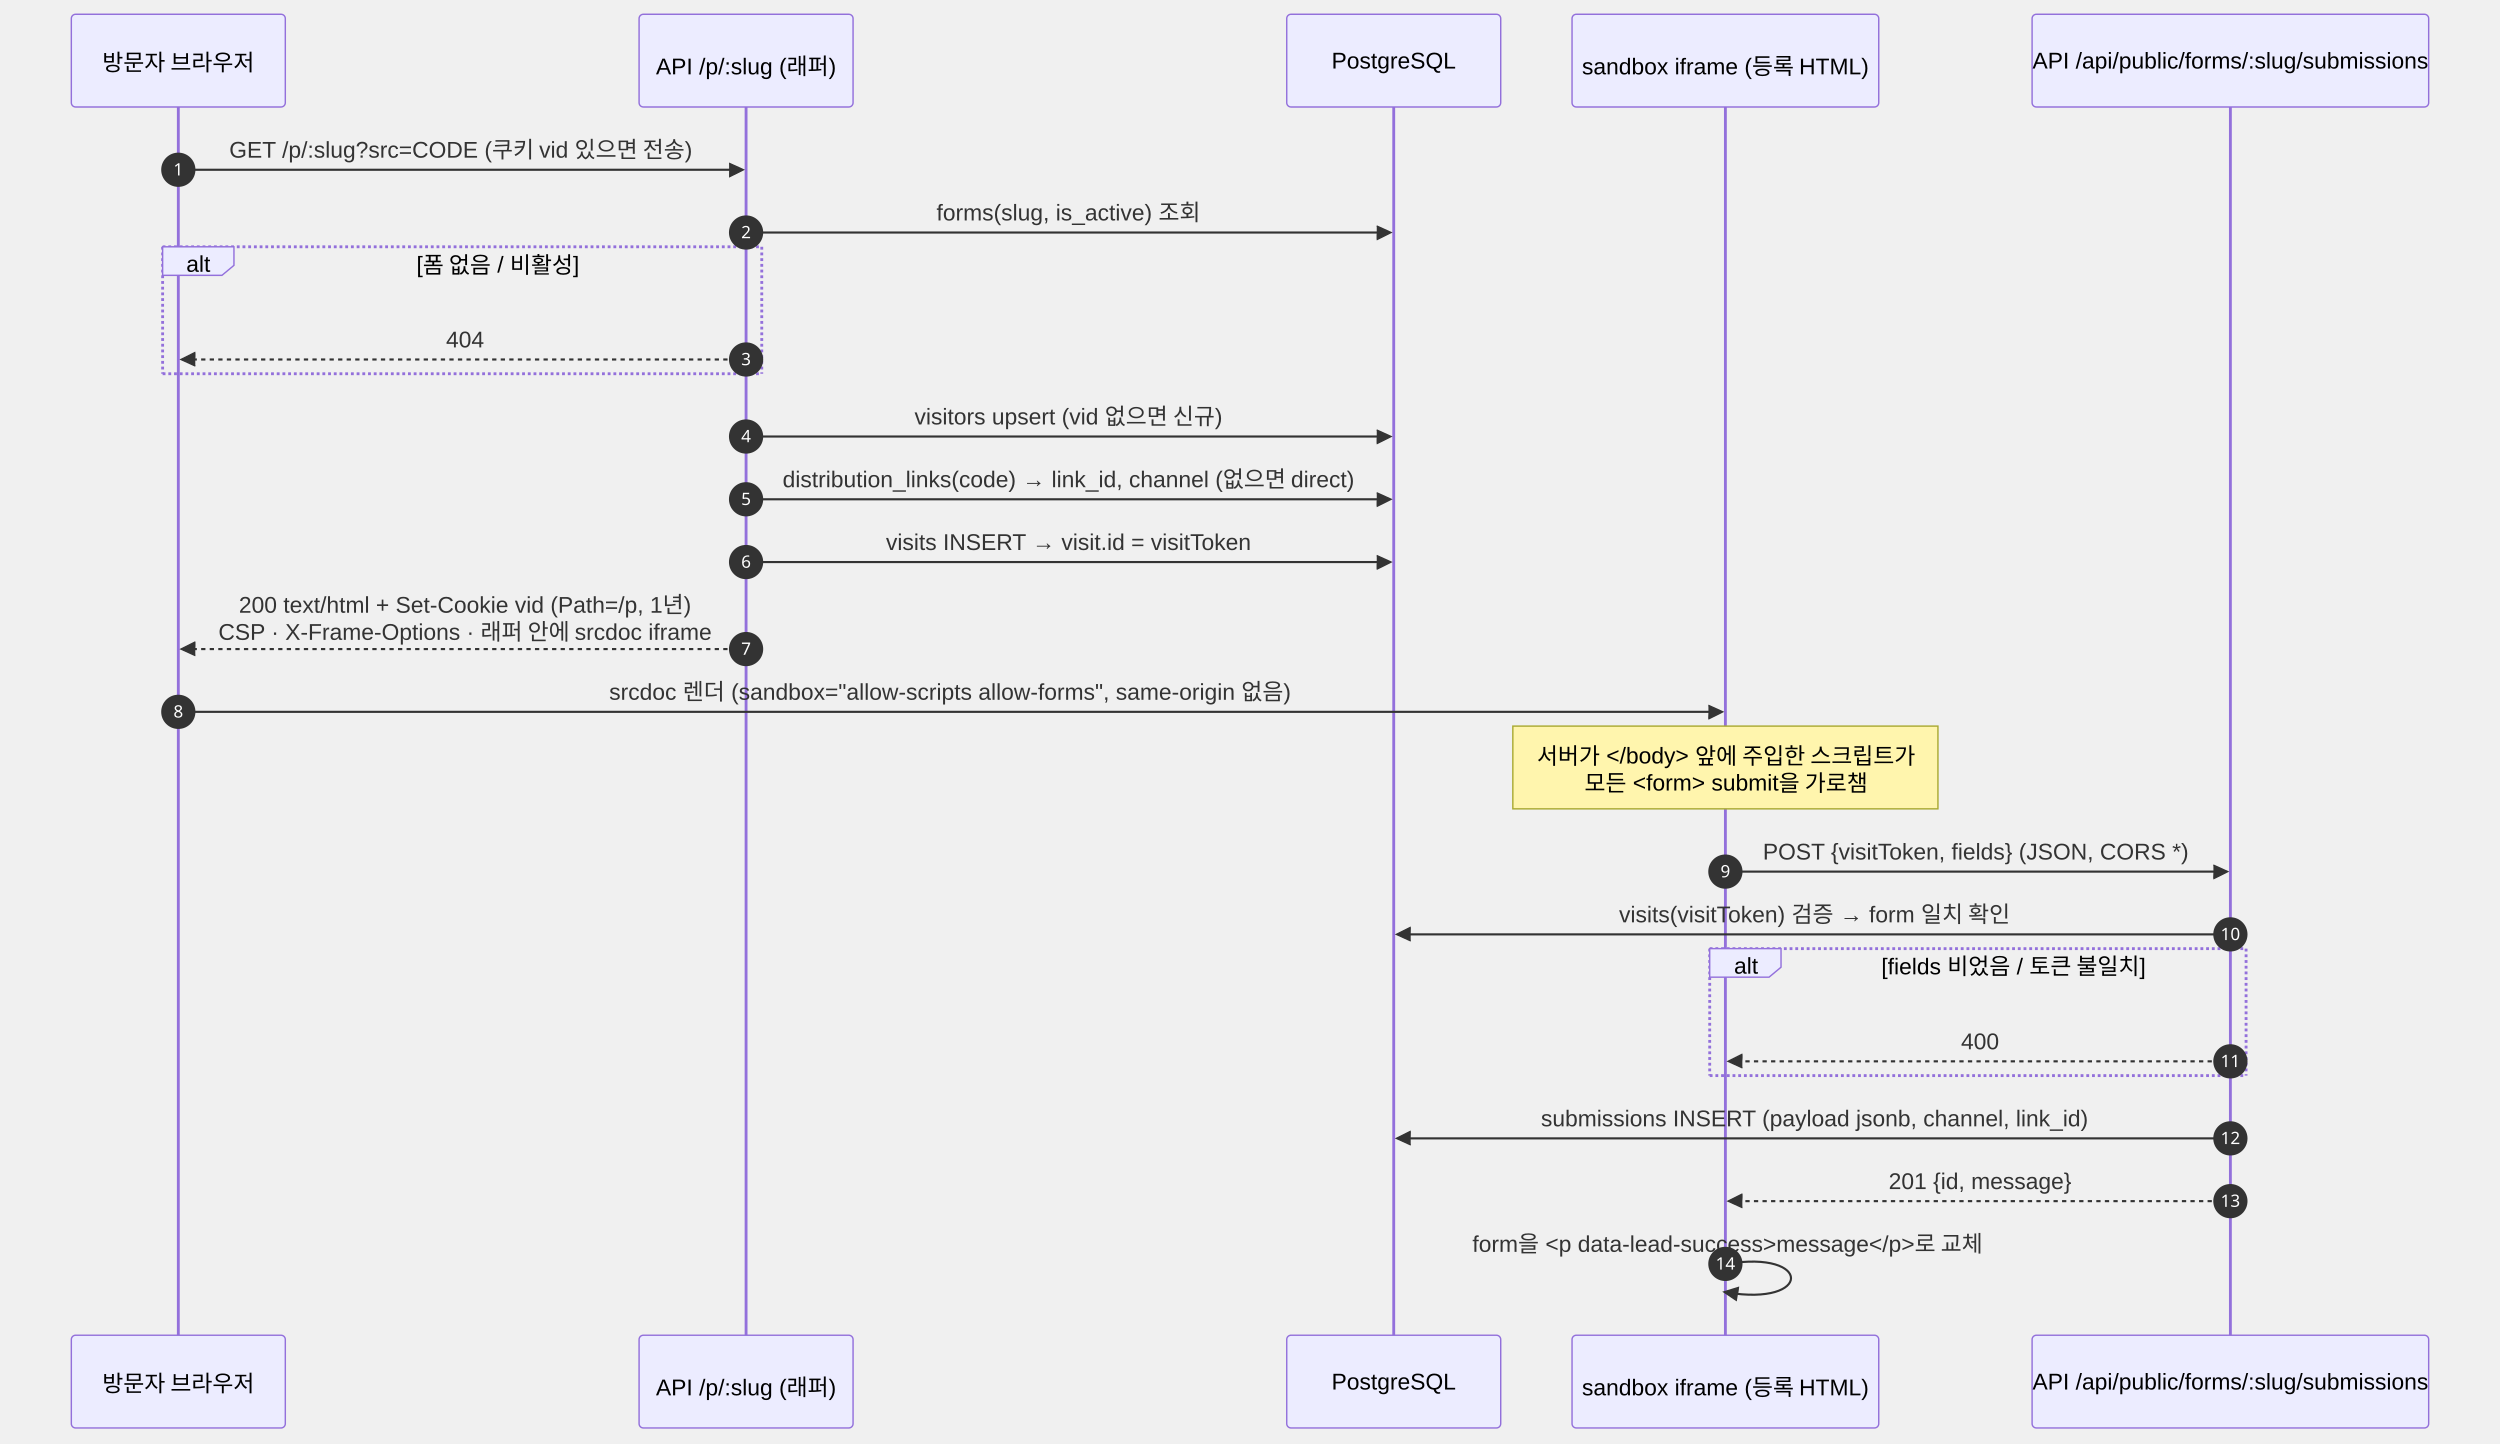
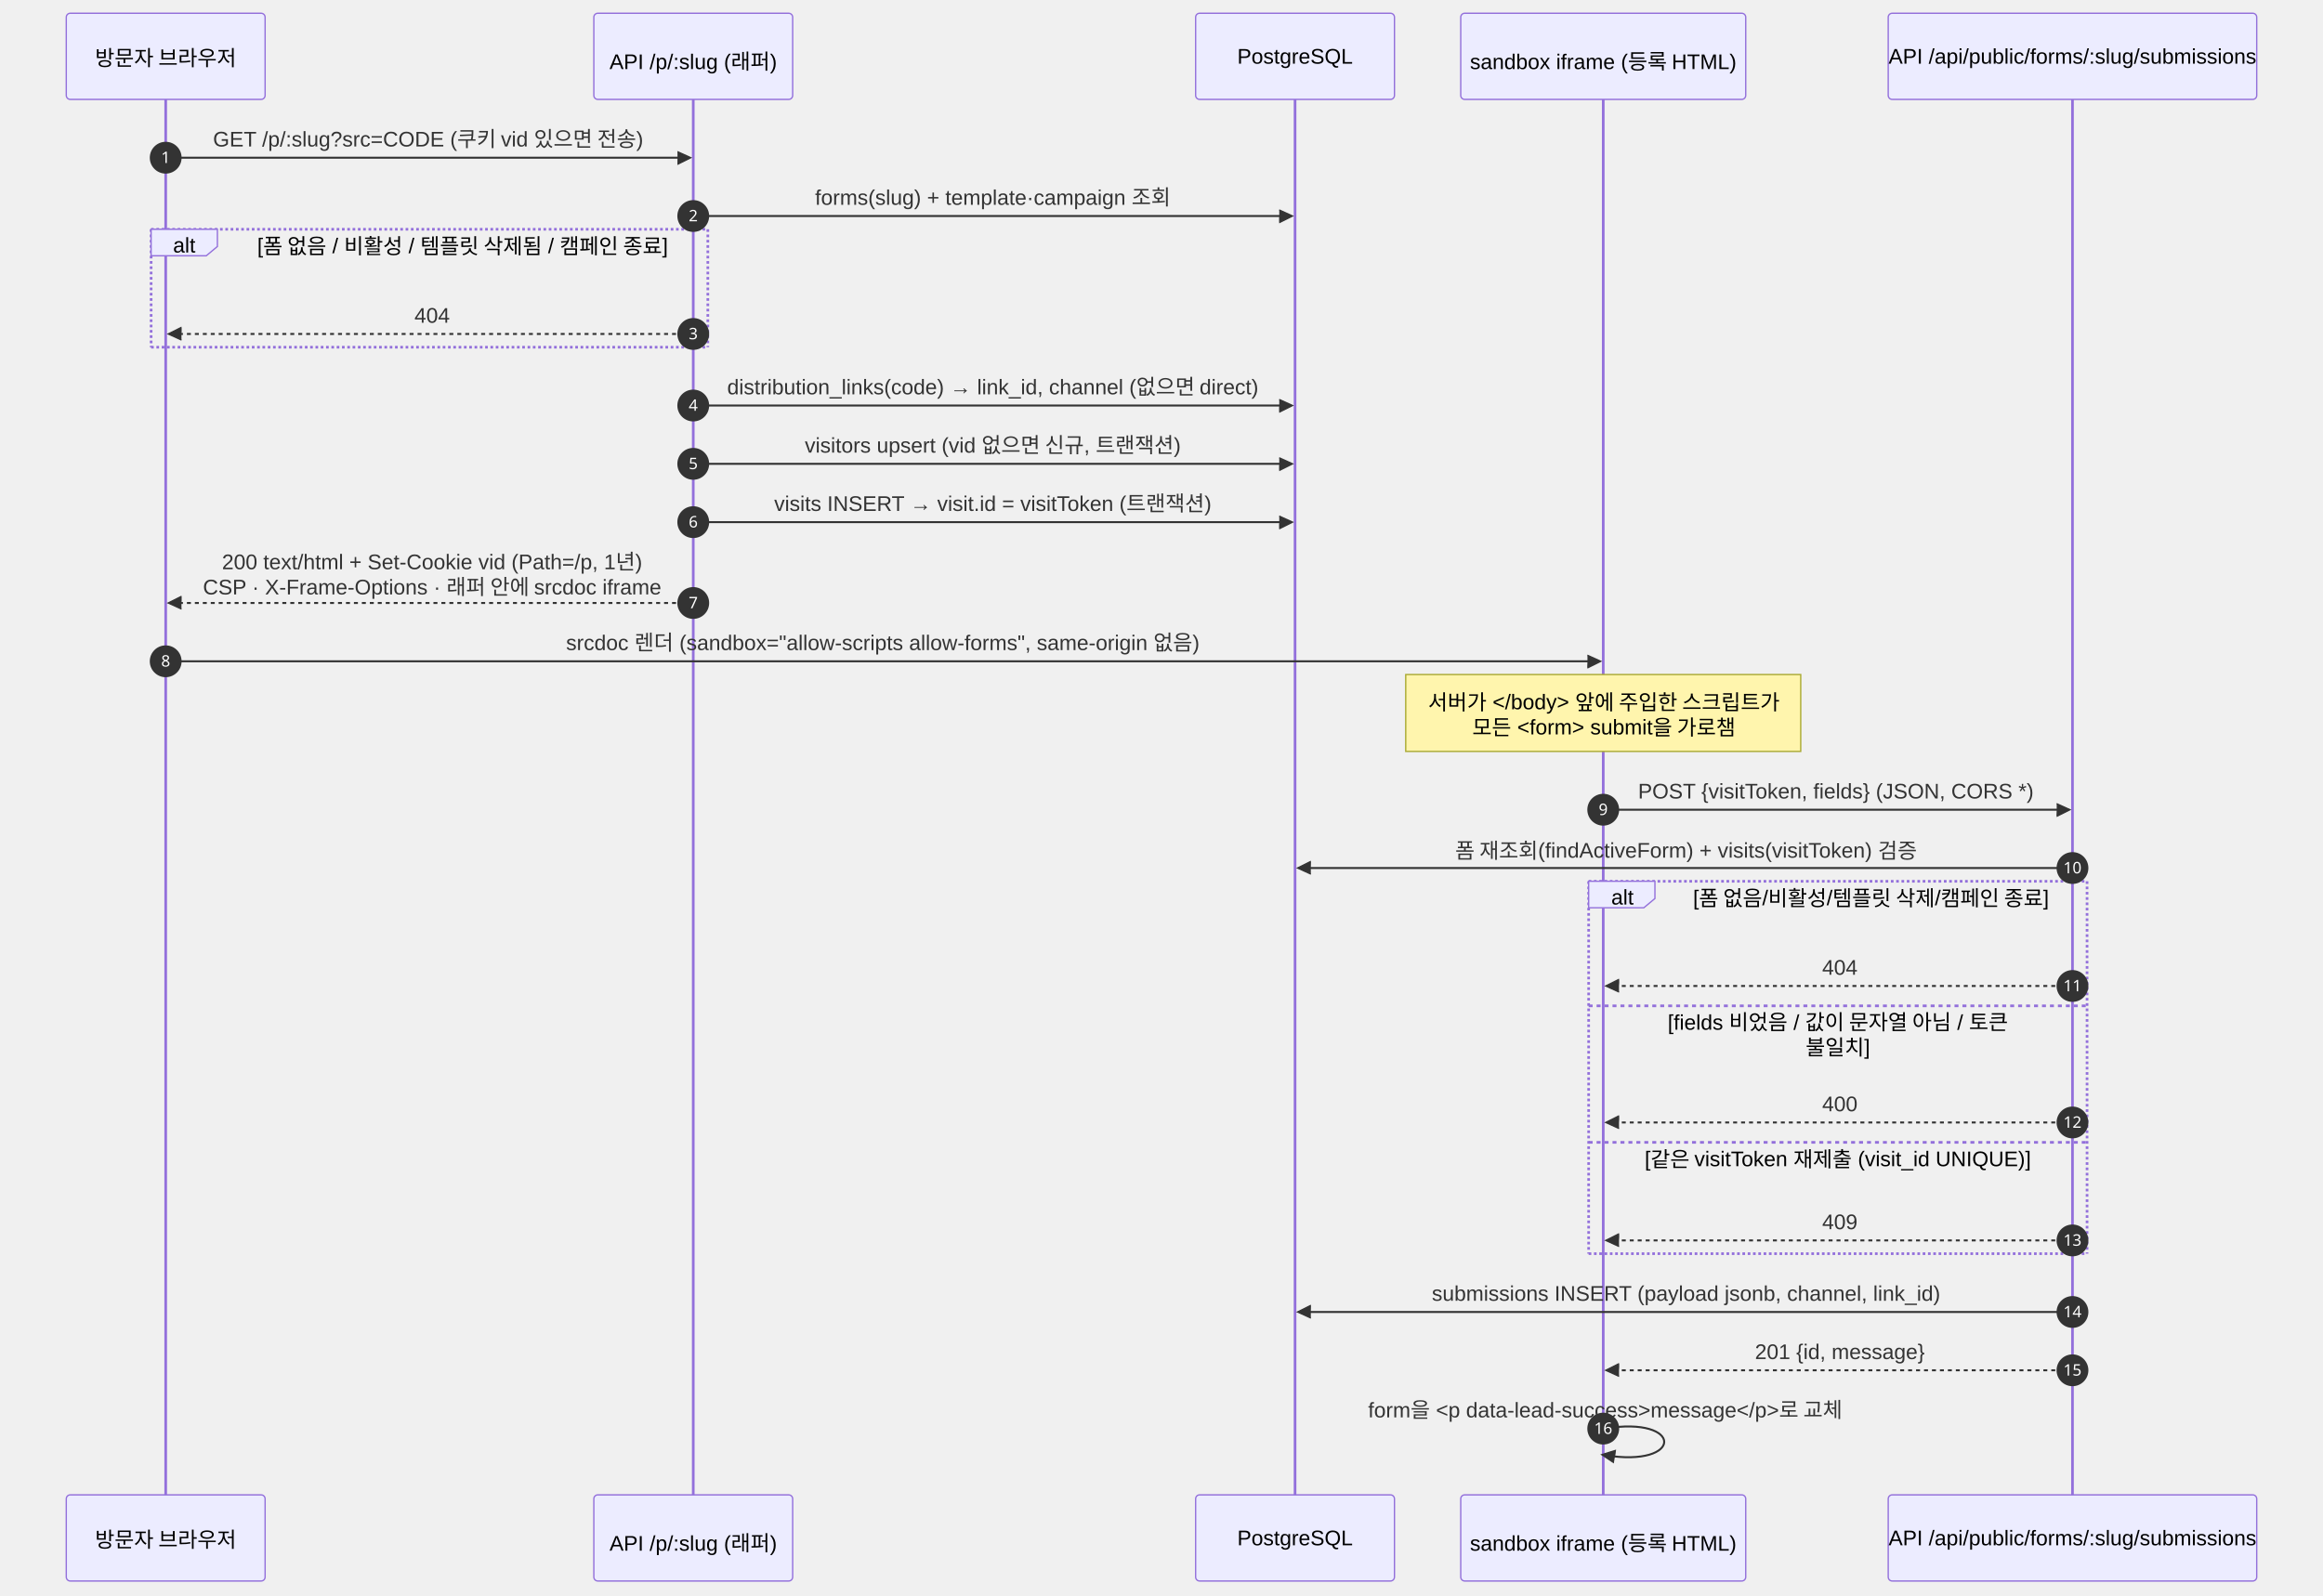
- <svg xmlns="http://www.w3.org/2000/svg" id="my-svg" width="100%" style="max-width: 1752.5px; background-color: white;" viewBox="-50 -10 1752.5 1012" role="graphics-document document" aria-roledescription="sequence">
-   <g>
-     <rect x="1374.5" y="926" fill="#eaeaea" stroke="#666" width="278" height="65" name="S" rx="3" ry="3" class="actor actor-bottom" />
-     <text x="1513.5" y="958.5" dominant-baseline="central" alignment-baseline="central" class="actor actor-box" style="text-anchor: middle; font-size: 16px; font-weight: 400;">
+ <svg xmlns="http://www.w3.org/2000/svg" id="my-svg" width="100%" style="max-width: 1752.5px; background-color: white;" viewBox="-50 -10 1752.5 1204" role="graphics-document document" aria-roledescription="sequence">
+   <g>
+     <rect x="1374.5" y="1118" fill="#eaeaea" stroke="#666" width="278" height="65" name="S" rx="3" ry="3" class="actor actor-bottom" />
+     <text x="1513.5" y="1150.5" dominant-baseline="central" alignment-baseline="central" class="actor actor-box" style="text-anchor: middle; font-size: 16px; font-weight: 400;">
      <tspan x="1513.5" dy="0">API /api/public/forms/:slug/submissions</tspan>
    </text>
  </g>
  <g>
-     <rect x="1052" y="926" fill="#eaeaea" stroke="#666" width="215" height="65" name="I" rx="3" ry="3" class="actor actor-bottom" />
-     <text x="1159.5" y="958.5" dominant-baseline="central" alignment-baseline="central" class="actor actor-box" style="text-anchor: middle; font-size: 16px; font-weight: 400;">
+     <rect x="1052" y="1118" fill="#eaeaea" stroke="#666" width="215" height="65" name="I" rx="3" ry="3" class="actor actor-bottom" />
+     <text x="1159.5" y="1150.5" dominant-baseline="central" alignment-baseline="central" class="actor actor-box" style="text-anchor: middle; font-size: 16px; font-weight: 400;">
      <tspan x="1159.5" dy="0">sandbox iframe (등록 HTML)</tspan>
    </text>
  </g>
  <g>
-     <rect x="852" y="926" fill="#eaeaea" stroke="#666" width="150" height="65" name="DB" rx="3" ry="3" class="actor actor-bottom" />
-     <text x="927" y="958.5" dominant-baseline="central" alignment-baseline="central" class="actor actor-box" style="text-anchor: middle; font-size: 16px; font-weight: 400;">
+     <rect x="852" y="1118" fill="#eaeaea" stroke="#666" width="150" height="65" name="DB" rx="3" ry="3" class="actor actor-bottom" />
+     <text x="927" y="1150.5" dominant-baseline="central" alignment-baseline="central" class="actor actor-box" style="text-anchor: middle; font-size: 16px; font-weight: 400;">
      <tspan x="927" dy="0">PostgreSQL</tspan>
    </text>
  </g>
  <g>
-     <rect x="398" y="926" fill="#eaeaea" stroke="#666" width="150" height="65" name="P" rx="3" ry="3" class="actor actor-bottom" />
-     <text x="473" y="958.5" dominant-baseline="central" alignment-baseline="central" class="actor actor-box" style="text-anchor: middle; font-size: 16px; font-weight: 400;">
+     <rect x="398" y="1118" fill="#eaeaea" stroke="#666" width="150" height="65" name="P" rx="3" ry="3" class="actor actor-bottom" />
+     <text x="473" y="1150.5" dominant-baseline="central" alignment-baseline="central" class="actor actor-box" style="text-anchor: middle; font-size: 16px; font-weight: 400;">
      <tspan x="473" dy="0">API /p/:slug (래퍼)</tspan>
    </text>
  </g>
  <g>
-     <rect x="0" y="926" fill="#eaeaea" stroke="#666" width="150" height="65" name="V" rx="3" ry="3" class="actor actor-bottom" />
-     <text x="75" y="958.5" dominant-baseline="central" alignment-baseline="central" class="actor actor-box" style="text-anchor: middle; font-size: 16px; font-weight: 400;">
+     <rect x="0" y="1118" fill="#eaeaea" stroke="#666" width="150" height="65" name="V" rx="3" ry="3" class="actor actor-bottom" />
+     <text x="75" y="1150.5" dominant-baseline="central" alignment-baseline="central" class="actor actor-box" style="text-anchor: middle; font-size: 16px; font-weight: 400;">
      <tspan x="75" dy="0">방문자 브라우저</tspan>
    </text>
  </g>
  <g>
-     <line id="actor4" x1="1513.5" y1="65" x2="1513.5" y2="926" class="actor-line 200" stroke-width="0.5px" stroke="#999" name="S" data-et="life-line" data-id="S" />
+     <line id="actor4" x1="1513.5" y1="65" x2="1513.5" y2="1118" class="actor-line 200" stroke-width="0.5px" stroke="#999" name="S" data-et="life-line" data-id="S" />
    <g id="root-4" data-et="participant" data-type="participant" data-id="S">
      <rect x="1374.5" y="0" fill="#eaeaea" stroke="#666" width="278" height="65" name="S" rx="3" ry="3" class="actor actor-top" />
      <text x="1513.5" y="32.5" dominant-baseline="central" alignment-baseline="central" class="actor actor-box" style="text-anchor: middle; font-size: 16px; font-weight: 400;">
        <tspan x="1513.5" dy="0">API /api/public/forms/:slug/submissions</tspan>
      </text>
    </g>
  </g>
  <g>
-     <line id="actor3" x1="1159.5" y1="65" x2="1159.5" y2="926" class="actor-line 200" stroke-width="0.5px" stroke="#999" name="I" data-et="life-line" data-id="I" />
+     <line id="actor3" x1="1159.5" y1="65" x2="1159.5" y2="1118" class="actor-line 200" stroke-width="0.5px" stroke="#999" name="I" data-et="life-line" data-id="I" />
    <g id="root-3" data-et="participant" data-type="participant" data-id="I">
      <rect x="1052" y="0" fill="#eaeaea" stroke="#666" width="215" height="65" name="I" rx="3" ry="3" class="actor actor-top" />
      <text x="1159.5" y="32.5" dominant-baseline="central" alignment-baseline="central" class="actor actor-box" style="text-anchor: middle; font-size: 16px; font-weight: 400;">
        <tspan x="1159.5" dy="0">sandbox iframe (등록 HTML)</tspan>
      </text>
    </g>
  </g>
  <g>
-     <line id="actor2" x1="927" y1="65" x2="927" y2="926" class="actor-line 200" stroke-width="0.5px" stroke="#999" name="DB" data-et="life-line" data-id="DB" />
+     <line id="actor2" x1="927" y1="65" x2="927" y2="1118" class="actor-line 200" stroke-width="0.5px" stroke="#999" name="DB" data-et="life-line" data-id="DB" />
    <g id="root-2" data-et="participant" data-type="participant" data-id="DB">
      <rect x="852" y="0" fill="#eaeaea" stroke="#666" width="150" height="65" name="DB" rx="3" ry="3" class="actor actor-top" />
      <text x="927" y="32.5" dominant-baseline="central" alignment-baseline="central" class="actor actor-box" style="text-anchor: middle; font-size: 16px; font-weight: 400;">
        <tspan x="927" dy="0">PostgreSQL</tspan>
      </text>
    </g>
  </g>
  <g>
-     <line id="actor1" x1="473" y1="65" x2="473" y2="926" class="actor-line 200" stroke-width="0.5px" stroke="#999" name="P" data-et="life-line" data-id="P" />
+     <line id="actor1" x1="473" y1="65" x2="473" y2="1118" class="actor-line 200" stroke-width="0.5px" stroke="#999" name="P" data-et="life-line" data-id="P" />
    <g id="root-1" data-et="participant" data-type="participant" data-id="P">
      <rect x="398" y="0" fill="#eaeaea" stroke="#666" width="150" height="65" name="P" rx="3" ry="3" class="actor actor-top" />
      <text x="473" y="32.5" dominant-baseline="central" alignment-baseline="central" class="actor actor-box" style="text-anchor: middle; font-size: 16px; font-weight: 400;">
        <tspan x="473" dy="0">API /p/:slug (래퍼)</tspan>
      </text>
    </g>
  </g>
  <g>
-     <line id="actor0" x1="75" y1="65" x2="75" y2="926" class="actor-line 200" stroke-width="0.5px" stroke="#999" name="V" data-et="life-line" data-id="V" />
+     <line id="actor0" x1="75" y1="65" x2="75" y2="1118" class="actor-line 200" stroke-width="0.5px" stroke="#999" name="V" data-et="life-line" data-id="V" />
    <g id="root-0" data-et="participant" data-type="participant" data-id="V">
      <rect x="0" y="0" fill="#eaeaea" stroke="#666" width="150" height="65" name="V" rx="3" ry="3" class="actor actor-top" />
      <text x="75" y="32.5" dominant-baseline="central" alignment-baseline="central" class="actor actor-box" style="text-anchor: middle; font-size: 16px; font-weight: 400;">
        <tspan x="75" dy="0">방문자 브라우저</tspan>
      </text>
    </g>
  </g>
  <style>#my-svg{font-family:"trebuchet ms",verdana,arial,sans-serif;font-size:16px;fill:#333;}@keyframes edge-animation-frame{from{stroke-dashoffset:0;}}@keyframes dash{to{stroke-dashoffset:0;}}#my-svg .edge-animation-slow{stroke-dasharray:9,5!important;stroke-dashoffset:900;animation:dash 50s linear infinite;stroke-linecap:round;}#my-svg .edge-animation-fast{stroke-dasharray:9,5!important;stroke-dashoffset:900;animation:dash 20s linear infinite;stroke-linecap:round;}#my-svg .error-icon{fill:#552222;}#my-svg .error-text{fill:#552222;stroke:#552222;}#my-svg .edge-thickness-normal{stroke-width:1px;}#my-svg .edge-thickness-thick{stroke-width:3.5px;}#my-svg .edge-pattern-solid{stroke-dasharray:0;}#my-svg .edge-thickness-invisible{stroke-width:0;fill:none;}#my-svg .edge-pattern-dashed{stroke-dasharray:3;}#my-svg .edge-pattern-dotted{stroke-dasharray:2;}#my-svg .marker{fill:#333333;stroke:#333333;}#my-svg .marker.cross{stroke:#333333;}#my-svg svg{font-family:"trebuchet ms",verdana,arial,sans-serif;font-size:16px;}#my-svg p{margin:0;}#my-svg .actor{stroke:#9370DB;fill:#ECECFF;stroke-width:1;}#my-svg rect.actor.outer-path[data-look="neo"]{filter:drop-shadow(1px 2px 2px rgba(185, 185, 185, 1));}#my-svg rect.note[data-look="neo"]{stroke:#aaaa33;fill:#fff5ad;filter:drop-shadow(1px 2px 2px rgba(185, 185, 185, 1));}#my-svg text.actor&gt;tspan{fill:black;stroke:none;}#my-svg .actor-line{stroke:#9370DB;}#my-svg .innerArc{stroke-width:1.5;stroke-dasharray:none;}#my-svg .messageLine0{stroke-width:1.5;stroke-dasharray:none;stroke:#333;}#my-svg .messageLine1{stroke-width:1.5;stroke-dasharray:2,2;stroke:#333;}#my-svg [id$="-arrowhead"] path{fill:#333;stroke:#333;}#my-svg .sequenceNumber{fill:white;}#my-svg [id$="-sequencenumber"]{fill:#333;}#my-svg [id$="-crosshead"] path{fill:#333;stroke:#333;}#my-svg .messageText{fill:#333;stroke:none;}#my-svg .labelBox{stroke:#9370DB;fill:#ECECFF;filter:none;}#my-svg .labelText,#my-svg .labelText&gt;tspan{fill:black;stroke:none;}#my-svg .loopText,#my-svg .loopText&gt;tspan{fill:black;stroke:none;}#my-svg .sectionTitle,#my-svg .sectionTitle&gt;tspan{fill:black;stroke:none;}#my-svg .loopLine{stroke-width:2px;stroke-dasharray:2,2;stroke:#9370DB;fill:#9370DB;}#my-svg .note{stroke:#aaaa33;fill:#fff5ad;}#my-svg .noteText,#my-svg .noteText&gt;tspan{fill:black;stroke:none;font-weight:normal;}#my-svg .activation0{fill:#f4f4f4;stroke:#666;}#my-svg .activation1{fill:#f4f4f4;stroke:#666;}#my-svg .activation2{fill:#f4f4f4;stroke:#666;}#my-svg .actorPopupMenu{position:absolute;}#my-svg .actorPopupMenuPanel{position:absolute;fill:#ECECFF;box-shadow:0px 8px 16px 0px rgba(0,0,0,0.2);filter:drop-shadow(3px 5px 2px rgb(0 0 0 / 0.4));}#my-svg .actor-man circle,#my-svg line{fill:#ECECFF;stroke-width:2px;}#my-svg g rect.rect{filter:drop-shadow(1px 2px 2px rgba(185, 185, 185, 1));stroke:#9370DB;}#my-svg .node .neo-node{stroke:#9370DB;}#my-svg [data-look="neo"].node rect,#my-svg [data-look="neo"].cluster rect,#my-svg [data-look="neo"].node polygon{stroke:#9370DB;filter:drop-shadow(1px 2px 2px rgba(185, 185, 185, 1));}#my-svg [data-look="neo"].swimlane.cluster rect{filter:none;}#my-svg [data-look="neo"].node path{stroke:#9370DB;stroke-width:1px;}#my-svg [data-look="neo"].node .outer-path{filter:drop-shadow(1px 2px 2px rgba(185, 185, 185, 1));}#my-svg [data-look="neo"].node .neo-line path{stroke:#9370DB;filter:none;}#my-svg [data-look="neo"].node circle{stroke:#9370DB;filter:drop-shadow(1px 2px 2px rgba(185, 185, 185, 1));}#my-svg [data-look="neo"].node circle .state-start{fill:#000000;}#my-svg [data-look="neo"].icon-shape .icon{fill:#9370DB;filter:drop-shadow(1px 2px 2px rgba(185, 185, 185, 1));}#my-svg [data-look="neo"].icon-shape .icon-neo path{stroke:#9370DB;filter:drop-shadow(1px 2px 2px rgba(185, 185, 185, 1));}#my-svg :root{--mermaid-font-family:"trebuchet ms",verdana,arial,sans-serif;}</style>
  <g />
  <defs>
    <symbol id="my-svg-computer" width="24" height="24">
      <path transform="scale(.5)" d="M2 2v13h20v-13h-20zm18 11h-16v-9h16v9zm-10.228 6l.466-1h3.524l.467 1h-4.457zm14.228 3h-24l2-6h2.104l-1.33 4h18.45l-1.297-4h2.073l2 6zm-5-10h-14v-7h14v7z" />
    </symbol>
  </defs>
  <defs>
    <symbol id="my-svg-database" fill-rule="evenodd" clip-rule="evenodd">
      <path transform="scale(.5)" d="M12.258.001l.256.004.255.005.253.008.251.01.249.012.247.015.246.016.242.019.241.02.239.023.236.024.233.027.231.028.229.031.225.032.223.034.22.036.217.038.214.04.211.041.208.043.205.045.201.046.198.048.194.05.191.051.187.053.183.054.18.056.175.057.172.059.168.06.163.061.16.063.155.064.15.066.074.033.073.033.071.034.07.034.069.035.068.035.067.035.066.035.064.036.064.036.062.036.06.036.06.037.058.037.058.037.055.038.055.038.053.038.052.038.051.039.05.039.048.039.047.039.045.04.044.04.043.04.041.04.04.041.039.041.037.041.036.041.034.041.033.042.032.042.03.042.029.042.027.042.026.043.024.043.023.043.021.043.02.043.018.044.017.043.015.044.013.044.012.044.011.045.009.044.007.045.006.045.004.045.002.045.001.045v17l-.001.045-.002.045-.004.045-.006.045-.007.045-.009.044-.011.045-.012.044-.013.044-.015.044-.017.043-.018.044-.02.043-.021.043-.023.043-.024.043-.026.043-.027.042-.029.042-.03.042-.032.042-.033.042-.034.041-.036.041-.037.041-.039.041-.04.041-.041.04-.043.04-.044.04-.045.04-.047.039-.048.039-.05.039-.051.039-.052.038-.053.038-.055.038-.055.038-.058.037-.058.037-.06.037-.06.036-.062.036-.064.036-.064.036-.066.035-.067.035-.068.035-.069.035-.07.034-.071.034-.073.033-.074.033-.15.066-.155.064-.16.063-.163.061-.168.06-.172.059-.175.057-.18.056-.183.054-.187.053-.191.051-.194.05-.198.048-.201.046-.205.045-.208.043-.211.041-.214.04-.217.038-.22.036-.223.034-.225.032-.229.031-.231.028-.233.027-.236.024-.239.023-.241.02-.242.019-.246.016-.247.015-.249.012-.251.01-.253.008-.255.005-.256.004-.258.001-.258-.001-.256-.004-.255-.005-.253-.008-.251-.01-.249-.012-.247-.015-.245-.016-.243-.019-.241-.02-.238-.023-.236-.024-.234-.027-.231-.028-.228-.031-.226-.032-.223-.034-.22-.036-.217-.038-.214-.04-.211-.041-.208-.043-.204-.045-.201-.046-.198-.048-.195-.05-.19-.051-.187-.053-.184-.054-.179-.056-.176-.057-.172-.059-.167-.06-.164-.061-.159-.063-.155-.064-.151-.066-.074-.033-.072-.033-.072-.034-.07-.034-.069-.035-.068-.035-.067-.035-.066-.035-.064-.036-.063-.036-.062-.036-.061-.036-.06-.037-.058-.037-.057-.037-.056-.038-.055-.038-.053-.038-.052-.038-.051-.039-.049-.039-.049-.039-.046-.039-.046-.04-.044-.04-.043-.04-.041-.04-.04-.041-.039-.041-.037-.041-.036-.041-.034-.041-.033-.042-.032-.042-.03-.042-.029-.042-.027-.042-.026-.043-.024-.043-.023-.043-.021-.043-.02-.043-.018-.044-.017-.043-.015-.044-.013-.044-.012-.044-.011-.045-.009-.044-.007-.045-.006-.045-.004-.045-.002-.045-.001-.045v-17l.001-.045.002-.045.004-.045.006-.045.007-.045.009-.044.011-.045.012-.044.013-.044.015-.044.017-.043.018-.044.02-.043.021-.043.023-.043.024-.043.026-.043.027-.042.029-.042.03-.042.032-.042.033-.042.034-.041.036-.041.037-.041.039-.041.04-.041.041-.04.043-.04.044-.04.046-.04.046-.039.049-.039.049-.039.051-.039.052-.038.053-.038.055-.038.056-.038.057-.037.058-.037.06-.037.061-.036.062-.036.063-.036.064-.036.066-.035.067-.035.068-.035.069-.035.07-.034.072-.034.072-.033.074-.033.151-.066.155-.064.159-.063.164-.061.167-.06.172-.059.176-.057.179-.056.184-.054.187-.053.19-.051.195-.05.198-.048.201-.046.204-.045.208-.043.211-.041.214-.04.217-.038.22-.036.223-.034.226-.032.228-.031.231-.028.234-.027.236-.024.238-.023.241-.02.243-.019.245-.016.247-.015.249-.012.251-.01.253-.008.255-.005.256-.004.258-.001.258.001zm-9.258 20.499v.01l.001.021.003.021.004.022.005.021.006.022.007.022.009.023.01.022.011.023.012.023.013.023.015.023.016.024.017.023.018.024.019.024.021.024.022.025.023.024.024.025.052.049.056.05.061.051.066.051.07.051.075.051.079.052.084.052.088.052.092.052.097.052.102.051.105.052.11.052.114.051.119.051.123.051.127.05.131.05.135.05.139.048.144.049.147.047.152.047.155.047.16.045.163.045.167.043.171.043.176.041.178.041.183.039.187.039.19.037.194.035.197.035.202.033.204.031.209.03.212.029.216.027.219.025.222.024.226.021.23.02.233.018.236.016.24.015.243.012.246.01.249.008.253.005.256.004.259.001.26-.001.257-.004.254-.005.25-.008.247-.011.244-.012.241-.014.237-.016.233-.018.231-.021.226-.021.224-.024.22-.026.216-.027.212-.028.21-.031.205-.031.202-.034.198-.034.194-.036.191-.037.187-.039.183-.04.179-.04.175-.042.172-.043.168-.044.163-.045.16-.046.155-.046.152-.047.148-.048.143-.049.139-.049.136-.05.131-.05.126-.05.123-.051.118-.052.114-.051.11-.052.106-.052.101-.052.096-.052.092-.052.088-.053.083-.051.079-.052.074-.052.07-.051.065-.051.06-.051.056-.05.051-.05.023-.024.023-.025.021-.024.02-.024.019-.024.018-.024.017-.024.015-.023.014-.024.013-.023.012-.023.01-.023.01-.022.008-.022.006-.022.006-.022.004-.022.004-.021.001-.021.001-.021v-4.127l-.077.055-.08.053-.083.054-.085.053-.087.052-.09.052-.093.051-.095.05-.097.05-.1.049-.102.049-.105.048-.106.047-.109.047-.111.046-.114.045-.115.045-.118.044-.12.043-.122.042-.124.042-.126.041-.128.04-.13.04-.132.038-.134.038-.135.037-.138.037-.139.035-.142.035-.143.034-.144.033-.147.032-.148.031-.15.03-.151.03-.153.029-.154.027-.156.027-.158.026-.159.025-.161.024-.162.023-.163.022-.165.021-.166.02-.167.019-.169.018-.169.017-.171.016-.173.015-.173.014-.175.013-.175.012-.177.011-.178.01-.179.008-.179.008-.181.006-.182.005-.182.004-.184.003-.184.002h-.37l-.184-.002-.184-.003-.182-.004-.182-.005-.181-.006-.179-.008-.179-.008-.178-.01-.176-.011-.176-.012-.175-.013-.173-.014-.172-.015-.171-.016-.17-.017-.169-.018-.167-.019-.166-.02-.165-.021-.163-.022-.162-.023-.161-.024-.159-.025-.157-.026-.156-.027-.155-.027-.153-.029-.151-.03-.15-.03-.148-.031-.146-.032-.145-.033-.143-.034-.141-.035-.14-.035-.137-.037-.136-.037-.134-.038-.132-.038-.13-.04-.128-.04-.126-.041-.124-.042-.122-.042-.12-.044-.117-.043-.116-.045-.113-.045-.112-.046-.109-.047-.106-.047-.105-.048-.102-.049-.1-.049-.097-.05-.095-.05-.093-.052-.09-.051-.087-.052-.085-.053-.083-.054-.08-.054-.077-.054v4.127zm0-5.654v.011l.001.021.003.021.004.021.005.022.006.022.007.022.009.022.01.022.011.023.012.023.013.023.015.024.016.023.017.024.018.024.019.024.021.024.022.024.023.025.024.024.052.05.056.05.061.05.066.051.07.051.075.052.079.051.084.052.088.052.092.052.097.052.102.052.105.052.11.051.114.051.119.052.123.05.127.051.131.05.135.049.139.049.144.048.147.048.152.047.155.046.16.045.163.045.167.044.171.042.176.042.178.04.183.04.187.038.19.037.194.036.197.034.202.033.204.032.209.03.212.028.216.027.219.025.222.024.226.022.23.02.233.018.236.016.24.014.243.012.246.01.249.008.253.006.256.003.259.001.26-.001.257-.003.254-.006.25-.008.247-.01.244-.012.241-.015.237-.016.233-.018.231-.02.226-.022.224-.024.22-.025.216-.027.212-.029.21-.03.205-.032.202-.033.198-.035.194-.036.191-.037.187-.039.183-.039.179-.041.175-.042.172-.043.168-.044.163-.045.16-.045.155-.047.152-.047.148-.048.143-.048.139-.05.136-.049.131-.05.126-.051.123-.051.118-.051.114-.052.11-.052.106-.052.101-.052.096-.052.092-.052.088-.052.083-.052.079-.052.074-.051.07-.052.065-.051.06-.05.056-.051.051-.049.023-.025.023-.024.021-.025.02-.024.019-.024.018-.024.017-.024.015-.023.014-.023.013-.024.012-.022.01-.023.01-.023.008-.022.006-.022.006-.022.004-.021.004-.022.001-.021.001-.021v-4.139l-.077.054-.08.054-.083.054-.085.052-.087.053-.09.051-.093.051-.095.051-.097.05-.1.049-.102.049-.105.048-.106.047-.109.047-.111.046-.114.045-.115.044-.118.044-.12.044-.122.042-.124.042-.126.041-.128.04-.13.039-.132.039-.134.038-.135.037-.138.036-.139.036-.142.035-.143.033-.144.033-.147.033-.148.031-.15.03-.151.03-.153.028-.154.028-.156.027-.158.026-.159.025-.161.024-.162.023-.163.022-.165.021-.166.02-.167.019-.169.018-.169.017-.171.016-.173.015-.173.014-.175.013-.175.012-.177.011-.178.009-.179.009-.179.007-.181.007-.182.005-.182.004-.184.003-.184.002h-.37l-.184-.002-.184-.003-.182-.004-.182-.005-.181-.007-.179-.007-.179-.009-.178-.009-.176-.011-.176-.012-.175-.013-.173-.014-.172-.015-.171-.016-.17-.017-.169-.018-.167-.019-.166-.02-.165-.021-.163-.022-.162-.023-.161-.024-.159-.025-.157-.026-.156-.027-.155-.028-.153-.028-.151-.03-.15-.03-.148-.031-.146-.033-.145-.033-.143-.033-.141-.035-.14-.036-.137-.036-.136-.037-.134-.038-.132-.039-.13-.039-.128-.04-.126-.041-.124-.042-.122-.043-.12-.043-.117-.044-.116-.044-.113-.046-.112-.046-.109-.046-.106-.047-.105-.048-.102-.049-.1-.049-.097-.05-.095-.051-.093-.051-.09-.051-.087-.053-.085-.052-.083-.054-.08-.054-.077-.054v4.139zm0-5.666v.011l.001.02.003.022.004.021.005.022.006.021.007.022.009.023.01.022.011.023.012.023.013.023.015.023.016.024.017.024.018.023.019.024.021.025.022.024.023.024.024.025.052.05.056.05.061.05.066.051.07.051.075.052.079.051.084.052.088.052.092.052.097.052.102.052.105.051.11.052.114.051.119.051.123.051.127.05.131.05.135.05.139.049.144.048.147.048.152.047.155.046.16.045.163.045.167.043.171.043.176.042.178.04.183.04.187.038.19.037.194.036.197.034.202.033.204.032.209.03.212.028.216.027.219.025.222.024.226.021.23.02.233.018.236.017.24.014.243.012.246.01.249.008.253.006.256.003.259.001.26-.001.257-.003.254-.006.25-.008.247-.01.244-.013.241-.014.237-.016.233-.018.231-.02.226-.022.224-.024.22-.025.216-.027.212-.029.21-.03.205-.032.202-.033.198-.035.194-.036.191-.037.187-.039.183-.039.179-.041.175-.042.172-.043.168-.044.163-.045.16-.045.155-.047.152-.047.148-.048.143-.049.139-.049.136-.049.131-.051.126-.05.123-.051.118-.052.114-.051.11-.052.106-.052.101-.052.096-.052.092-.052.088-.052.083-.052.079-.052.074-.052.07-.051.065-.051.06-.051.056-.05.051-.049.023-.025.023-.025.021-.024.02-.024.019-.024.018-.024.017-.024.015-.023.014-.024.013-.023.012-.023.01-.022.01-.023.008-.022.006-.022.006-.022.004-.022.004-.021.001-.021.001-.021v-4.153l-.077.054-.08.054-.083.053-.085.053-.087.053-.09.051-.093.051-.095.051-.097.05-.1.049-.102.048-.105.048-.106.048-.109.046-.111.046-.114.046-.115.044-.118.044-.12.043-.122.043-.124.042-.126.041-.128.04-.13.039-.132.039-.134.038-.135.037-.138.036-.139.036-.142.034-.143.034-.144.033-.147.032-.148.032-.15.03-.151.03-.153.028-.154.028-.156.027-.158.026-.159.024-.161.024-.162.023-.163.023-.165.021-.166.02-.167.019-.169.018-.169.017-.171.016-.173.015-.173.014-.175.013-.175.012-.177.01-.178.01-.179.009-.179.007-.181.006-.182.006-.182.004-.184.003-.184.001-.185.001-.185-.001-.184-.001-.184-.003-.182-.004-.182-.006-.181-.006-.179-.007-.179-.009-.178-.01-.176-.01-.176-.012-.175-.013-.173-.014-.172-.015-.171-.016-.17-.017-.169-.018-.167-.019-.166-.02-.165-.021-.163-.023-.162-.023-.161-.024-.159-.024-.157-.026-.156-.027-.155-.028-.153-.028-.151-.03-.15-.03-.148-.032-.146-.032-.145-.033-.143-.034-.141-.034-.14-.036-.137-.036-.136-.037-.134-.038-.132-.039-.13-.039-.128-.041-.126-.041-.124-.041-.122-.043-.12-.043-.117-.044-.116-.044-.113-.046-.112-.046-.109-.046-.106-.048-.105-.048-.102-.048-.1-.05-.097-.049-.095-.051-.093-.051-.09-.052-.087-.052-.085-.053-.083-.053-.08-.054-.077-.054v4.153zm8.74-8.179l-.257.004-.254.005-.25.008-.247.011-.244.012-.241.014-.237.016-.233.018-.231.021-.226.022-.224.023-.22.026-.216.027-.212.028-.21.031-.205.032-.202.033-.198.034-.194.036-.191.038-.187.038-.183.04-.179.041-.175.042-.172.043-.168.043-.163.045-.16.046-.155.046-.152.048-.148.048-.143.048-.139.049-.136.05-.131.05-.126.051-.123.051-.118.051-.114.052-.11.052-.106.052-.101.052-.096.052-.092.052-.088.052-.083.052-.079.052-.074.051-.07.052-.065.051-.06.05-.056.05-.051.05-.023.025-.023.024-.021.024-.02.025-.019.024-.018.024-.017.023-.015.024-.014.023-.013.023-.012.023-.01.023-.01.022-.008.022-.006.023-.006.021-.004.022-.004.021-.001.021-.001.021.001.021.001.021.004.021.004.022.006.021.006.023.008.022.01.022.01.023.012.023.013.023.014.023.015.024.017.023.018.024.019.024.02.025.021.024.023.024.023.025.051.05.056.05.06.05.065.051.07.052.074.051.079.052.083.052.088.052.092.052.096.052.101.052.106.052.11.052.114.052.118.051.123.051.126.051.131.05.136.05.139.049.143.048.148.048.152.048.155.046.16.046.163.045.168.043.172.043.175.042.179.041.183.04.187.038.191.038.194.036.198.034.202.033.205.032.21.031.212.028.216.027.22.026.224.023.226.022.231.021.233.018.237.016.241.014.244.012.247.011.25.008.254.005.257.004.26.001.26-.001.257-.004.254-.005.25-.008.247-.011.244-.012.241-.014.237-.016.233-.018.231-.021.226-.022.224-.023.22-.026.216-.027.212-.028.21-.031.205-.032.202-.033.198-.034.194-.036.191-.038.187-.038.183-.04.179-.041.175-.042.172-.043.168-.043.163-.045.16-.046.155-.046.152-.048.148-.048.143-.048.139-.049.136-.05.131-.05.126-.051.123-.051.118-.051.114-.052.11-.052.106-.052.101-.052.096-.052.092-.052.088-.052.083-.052.079-.052.074-.051.07-.052.065-.051.06-.05.056-.05.051-.05.023-.025.023-.024.021-.024.02-.025.019-.024.018-.024.017-.023.015-.024.014-.023.013-.023.012-.023.01-.023.01-.022.008-.022.006-.023.006-.021.004-.022.004-.021.001-.021.001-.021-.001-.021-.001-.021-.004-.021-.004-.022-.006-.021-.006-.023-.008-.022-.01-.022-.01-.023-.012-.023-.013-.023-.014-.023-.015-.024-.017-.023-.018-.024-.019-.024-.02-.025-.021-.024-.023-.024-.023-.025-.051-.05-.056-.05-.06-.05-.065-.051-.07-.052-.074-.051-.079-.052-.083-.052-.088-.052-.092-.052-.096-.052-.101-.052-.106-.052-.11-.052-.114-.052-.118-.051-.123-.051-.126-.051-.131-.05-.136-.05-.139-.049-.143-.048-.148-.048-.152-.048-.155-.046-.16-.046-.163-.045-.168-.043-.172-.043-.175-.042-.179-.041-.183-.04-.187-.038-.191-.038-.194-.036-.198-.034-.202-.033-.205-.032-.21-.031-.212-.028-.216-.027-.22-.026-.224-.023-.226-.022-.231-.021-.233-.018-.237-.016-.241-.014-.244-.012-.247-.011-.25-.008-.254-.005-.257-.004-.26-.001-.26.001z" />
    </symbol>
  </defs>
  <defs>
    <symbol id="my-svg-clock" width="24" height="24">
      <path transform="scale(.5)" d="M12 2c5.514 0 10 4.486 10 10s-4.486 10-10 10-10-4.486-10-10 4.486-10 10-10zm0-2c-6.627 0-12 5.373-12 12s5.373 12 12 12 12-5.373 12-12-5.373-12-12-12zm5.848 12.459c.202.038.202.333.001.372-1.907.361-6.045 1.111-6.547 1.111-.719 0-1.301-.582-1.301-1.301 0-.512.77-5.447 1.125-7.445.034-.192.312-.181.343.014l.985 6.238 5.394 1.011z" />
    </symbol>
  </defs>
  <defs>
    <marker id="my-svg-arrowhead" refX="7.9" refY="5" markerUnits="userSpaceOnUse" markerWidth="12" markerHeight="12" orient="auto-start-reverse">
      <path d="M -1 0 L 10 5 L 0 10 z" />
    </marker>
  </defs>
  <defs>
    <marker id="my-svg-crosshead" markerWidth="15" markerHeight="8" orient="auto" refX="4" refY="4.5">
      <path fill="none" stroke="#000000" stroke-width="1pt" d="M 1,2 L 6,7 M 6,2 L 1,7" style="stroke-dasharray: 0, 0;" />
    </marker>
  </defs>
  <defs>
    <marker id="my-svg-filled-head" refX="15.5" refY="7" markerWidth="20" markerHeight="28" orient="auto">
      <path d="M 18,7 L9,13 L14,7 L9,1 Z" />
    </marker>
  </defs>
  <defs>
    <marker id="my-svg-sequencenumber" refX="15" refY="15" markerWidth="60" markerHeight="40" orient="auto">
      <circle cx="15" cy="15" r="6" />
    </marker>
  </defs>
  <defs>
    <marker id="my-svg-solidTopArrowHead" refX="7.9" refY="7.25" markerUnits="userSpaceOnUse" markerWidth="12" markerHeight="12" orient="auto-start-reverse">
      <path d="M 0 0 L 10 8 L 0 8 z" />
    </marker>
  </defs>
  <defs>
    <marker id="my-svg-solidBottomArrowHead" refX="7.9" refY="0.75" markerUnits="userSpaceOnUse" markerWidth="12" markerHeight="12" orient="auto-start-reverse">
      <path d="M 0 0 L 10 0 L 0 8 z" />
    </marker>
  </defs>
  <defs>
    <marker id="my-svg-stickTopArrowHead" refX="7.5" refY="7" markerUnits="userSpaceOnUse" markerWidth="12" markerHeight="12" orient="auto-start-reverse">
      <path d="M 0 0 L 7 7" stroke="black" stroke-width="1.5" fill="none" />
    </marker>
  </defs>
  <defs>
    <marker id="my-svg-stickBottomArrowHead" refX="7.5" refY="0" markerUnits="userSpaceOnUse" markerWidth="12" markerHeight="12" orient="auto-start-reverse">
      <path d="M 0 7 L 7 0" stroke="black" stroke-width="1.5" fill="none" />
    </marker>
  </defs>
  <g data-et="control-structure" data-id="i5">
    <line x1="64" y1="163" x2="484" y2="163" class="loopLine" />
    <line x1="484" y1="163" x2="484" y2="252" class="loopLine" />
    <line x1="64" y1="252" x2="484" y2="252" class="loopLine" />
    <line x1="64" y1="163" x2="64" y2="252" class="loopLine" />
    <polygon points="64,163 114,163 114,176 105.6,183 64,183" class="labelBox" />
    <text x="89" y="176" text-anchor="middle" dominant-baseline="middle" alignment-baseline="middle" class="labelText" style="font-size: 16px; font-weight: 400;">alt</text>
    <text x="299" y="181" text-anchor="middle" class="loopText" style="font-size: 16px; font-weight: 400;">
-       <tspan x="299">[폼 없음 / 비활성]</tspan>
+       <tspan x="299">[폼 없음 / 비활성 / 템플릿 삭제됨 / 캠페인 종료]</tspan>
    </text>
  </g>
  <g data-et="note" data-id="i11">
    <rect x="1010.5" y="499" fill="#EDF2AE" stroke="#666" width="298" height="58" class="note" />
    <text x="1160" y="504" text-anchor="middle" dominant-baseline="middle" alignment-baseline="middle" class="noteText" dy="1em" style="font-size: 16px; font-weight: 400;">
      <tspan x="1160">서버가 &lt;/body&gt; 앞에 주입한 스크립트가</tspan>
    </text>
    <text x="1160" y="523" text-anchor="middle" dominant-baseline="middle" alignment-baseline="middle" class="noteText" dy="1em" style="font-size: 16px; font-weight: 400;">
      <tspan x="1160">모든 &lt;form&gt; submit을 가로챔</tspan>
    </text>
  </g>
-   <g data-et="control-structure" data-id="i16">
+   <g data-et="control-structure" data-id="i20">
    <line x1="1148.5" y1="655" x2="1524.5" y2="655" class="loopLine" />
-     <line x1="1524.5" y1="655" x2="1524.5" y2="744" class="loopLine" />
-     <line x1="1148.5" y1="744" x2="1524.5" y2="744" class="loopLine" />
-     <line x1="1148.5" y1="655" x2="1148.5" y2="744" class="loopLine" />
+     <line x1="1524.5" y1="655" x2="1524.5" y2="936" class="loopLine" />
+     <line x1="1148.5" y1="936" x2="1524.5" y2="936" class="loopLine" />
+     <line x1="1148.5" y1="655" x2="1148.5" y2="936" class="loopLine" />
+     <line x1="1148.5" y1="749" x2="1524.5" y2="749" class="loopLine" style="stroke-dasharray: 3, 3;" />
+     <line x1="1148.5" y1="852" x2="1524.5" y2="852" class="loopLine" style="stroke-dasharray: 3, 3;" />
    <polygon points="1148.5,655 1198.5,655 1198.5,668 1190.1,675 1148.5,675" class="labelBox" />
    <text x="1174" y="668" text-anchor="middle" dominant-baseline="middle" alignment-baseline="middle" class="labelText" style="font-size: 16px; font-weight: 400;">alt</text>
    <text x="1361.5" y="673" text-anchor="middle" class="loopText" style="font-size: 16px; font-weight: 400;">
-       <tspan x="1361.5">[fields 비었음 / 토큰 불일치]</tspan>
-     </text>
+       <tspan x="1361.5">[폼 없음/비활성/템플릿 삭제/캠페인 종료]</tspan>
+     </text>
+     <text x="1336.5" y="767" text-anchor="middle" class="sectionTitle" style="font-size: 16px; font-weight: 400;">[fields 비었음 / 값이 문자열 아님 / 토큰</text>
+     <text x="1336.5" y="786" text-anchor="middle" class="sectionTitle" style="font-size: 16px; font-weight: 400;">불일치]</text>
+     <text x="1336.5" y="870" text-anchor="middle" class="sectionTitle" style="font-size: 16px; font-weight: 400;">[같은 visitToken 재제출 (visit_id UNIQUE)]</text>
  </g>
  <text x="273" y="80" text-anchor="middle" dominant-baseline="middle" alignment-baseline="middle" class="messageText" dy="1em" style="font-size: 16px; font-weight: 400;">GET /p/:slug?src=CODE (쿠키 vid 있으면 전송)</text>
  <line x1="82" y1="109" x2="469" y2="109" class="messageLine0" data-et="message" data-id="i1" data-from="V" data-to="P" stroke-width="2" stroke="none" marker-end="url(#my-svg-arrowhead)" style="fill: none;" />
  <line x1="75" y1="109" x2="75" y2="109" stroke-width="0" marker-start="url(#my-svg-sequencenumber)" />
  <text x="75" y="113" font-family="sans-serif" font-size="12px" text-anchor="middle" class="sequenceNumber">1</text>
-   <text x="699" y="124" text-anchor="middle" dominant-baseline="middle" alignment-baseline="middle" class="messageText" dy="1em" style="font-size: 16px; font-weight: 400;">forms(slug, is_active) 조회</text>
+   <text x="699" y="124" text-anchor="middle" dominant-baseline="middle" alignment-baseline="middle" class="messageText" dy="1em" style="font-size: 16px; font-weight: 400;">forms(slug) + template·campaign 조회</text>
  <line x1="480" y1="153" x2="923" y2="153" class="messageLine0" data-et="message" data-id="i2" data-from="P" data-to="DB" stroke-width="2" stroke="none" marker-end="url(#my-svg-arrowhead)" style="fill: none;" />
  <line x1="473" y1="153" x2="473" y2="153" stroke-width="0" marker-start="url(#my-svg-sequencenumber)" />
  <text x="473" y="157" font-family="sans-serif" font-size="12px" text-anchor="middle" class="sequenceNumber">2</text>
  <text x="276" y="213" text-anchor="middle" dominant-baseline="middle" alignment-baseline="middle" class="messageText" dy="1em" style="font-size: 16px; font-weight: 400;">404</text>
  <line x1="478" y1="242" x2="79" y2="242" class="messageLine1" data-et="message" data-id="i4" data-from="P" data-to="V" stroke-width="2" stroke="none" marker-end="url(#my-svg-arrowhead)" style="stroke-dasharray: 3, 3; fill: none;" />
  <line x1="473" y1="242" x2="473" y2="242" stroke-width="0" marker-start="url(#my-svg-sequencenumber)" />
  <text x="473" y="246" font-family="sans-serif" font-size="12px" text-anchor="middle" class="sequenceNumber">3</text>
-   <text x="699" y="267" text-anchor="middle" dominant-baseline="middle" alignment-baseline="middle" class="messageText" dy="1em" style="font-size: 16px; font-weight: 400;">visitors upsert (vid 없으면 신규)</text>
+   <text x="699" y="267" text-anchor="middle" dominant-baseline="middle" alignment-baseline="middle" class="messageText" dy="1em" style="font-size: 16px; font-weight: 400;">distribution_links(code) → link_id, channel (없으면 direct)</text>
  <line x1="480" y1="296" x2="923" y2="296" class="messageLine0" data-et="message" data-id="i6" data-from="P" data-to="DB" stroke-width="2" stroke="none" marker-end="url(#my-svg-arrowhead)" style="fill: none;" />
  <line x1="473" y1="296" x2="473" y2="296" stroke-width="0" marker-start="url(#my-svg-sequencenumber)" />
  <text x="473" y="300" font-family="sans-serif" font-size="12px" text-anchor="middle" class="sequenceNumber">4</text>
-   <text x="699" y="311" text-anchor="middle" dominant-baseline="middle" alignment-baseline="middle" class="messageText" dy="1em" style="font-size: 16px; font-weight: 400;">distribution_links(code) → link_id, channel (없으면 direct)</text>
+   <text x="699" y="311" text-anchor="middle" dominant-baseline="middle" alignment-baseline="middle" class="messageText" dy="1em" style="font-size: 16px; font-weight: 400;">visitors upsert (vid 없으면 신규, 트랜잭션)</text>
  <line x1="480" y1="340" x2="923" y2="340" class="messageLine0" data-et="message" data-id="i7" data-from="P" data-to="DB" stroke-width="2" stroke="none" marker-end="url(#my-svg-arrowhead)" style="fill: none;" />
  <line x1="473" y1="340" x2="473" y2="340" stroke-width="0" marker-start="url(#my-svg-sequencenumber)" />
  <text x="473" y="344" font-family="sans-serif" font-size="12px" text-anchor="middle" class="sequenceNumber">5</text>
-   <text x="699" y="355" text-anchor="middle" dominant-baseline="middle" alignment-baseline="middle" class="messageText" dy="1em" style="font-size: 16px; font-weight: 400;">visits INSERT → visit.id = visitToken</text>
+   <text x="699" y="355" text-anchor="middle" dominant-baseline="middle" alignment-baseline="middle" class="messageText" dy="1em" style="font-size: 16px; font-weight: 400;">visits INSERT → visit.id = visitToken (트랜잭션)</text>
  <line x1="480" y1="384" x2="923" y2="384" class="messageLine0" data-et="message" data-id="i8" data-from="P" data-to="DB" stroke-width="2" stroke="none" marker-end="url(#my-svg-arrowhead)" style="fill: none;" />
  <line x1="473" y1="384" x2="473" y2="384" stroke-width="0" marker-start="url(#my-svg-sequencenumber)" />
  <text x="473" y="388" font-family="sans-serif" font-size="12px" text-anchor="middle" class="sequenceNumber">6</text>
  <text x="276" y="399" text-anchor="middle" dominant-baseline="middle" alignment-baseline="middle" class="messageText" dy="1em" style="font-size: 16px; font-weight: 400;">200 text/html + Set-Cookie vid (Path=/p, 1년)</text>
  <text x="276" y="418" text-anchor="middle" dominant-baseline="middle" alignment-baseline="middle" class="messageText" dy="1em" style="font-size: 16px; font-weight: 400;">CSP · X-Frame-Options · 래퍼 안에 srcdoc iframe</text>
  <line x1="478" y1="445" x2="79" y2="445" class="messageLine1" data-et="message" data-id="i9" data-from="P" data-to="V" stroke-width="2" stroke="none" marker-end="url(#my-svg-arrowhead)" style="stroke-dasharray: 3, 3; fill: none;" />
  <line x1="473" y1="445" x2="473" y2="445" stroke-width="0" marker-start="url(#my-svg-sequencenumber)" />
  <text x="473" y="449" font-family="sans-serif" font-size="12px" text-anchor="middle" class="sequenceNumber">7</text>
  <text x="616" y="460" text-anchor="middle" dominant-baseline="middle" alignment-baseline="middle" class="messageText" dy="1em" style="font-size: 16px; font-weight: 400;">srcdoc 렌더 (sandbox="allow-scripts allow-forms", same-origin 없음)</text>
  <line x1="82" y1="489" x2="1155.5" y2="489" class="messageLine0" data-et="message" data-id="i10" data-from="V" data-to="I" stroke-width="2" stroke="none" marker-end="url(#my-svg-arrowhead)" style="fill: none;" />
  <line x1="75" y1="489" x2="75" y2="489" stroke-width="0" marker-start="url(#my-svg-sequencenumber)" />
  <text x="75" y="493" font-family="sans-serif" font-size="12px" text-anchor="middle" class="sequenceNumber">8</text>
  <text x="1335" y="572" text-anchor="middle" dominant-baseline="middle" alignment-baseline="middle" class="messageText" dy="1em" style="font-size: 16px; font-weight: 400;">POST {visitToken, fields} (JSON, CORS *)</text>
  <line x1="1166.5" y1="601" x2="1509.5" y2="601" class="messageLine0" data-et="message" data-id="i12" data-from="I" data-to="S" stroke-width="2" stroke="none" marker-end="url(#my-svg-arrowhead)" style="fill: none;" />
  <line x1="1159.5" y1="601" x2="1159.5" y2="601" stroke-width="0" marker-start="url(#my-svg-sequencenumber)" />
  <text x="1159.5" y="605" font-family="sans-serif" font-size="12px" text-anchor="middle" class="sequenceNumber">9</text>
-   <text x="1222" y="616" text-anchor="middle" dominant-baseline="middle" alignment-baseline="middle" class="messageText" dy="1em" style="font-size: 16px; font-weight: 400;">visits(visitToken) 검증 → form 일치 확인</text>
+   <text x="1222" y="616" text-anchor="middle" dominant-baseline="middle" alignment-baseline="middle" class="messageText" dy="1em" style="font-size: 16px; font-weight: 400;">폼 재조회(findActiveForm) + visits(visitToken) 검증</text>
  <line x1="1518.5" y1="645" x2="931" y2="645" class="messageLine0" data-et="message" data-id="i13" data-from="S" data-to="DB" stroke-width="2" stroke="none" marker-end="url(#my-svg-arrowhead)" style="fill: none;" />
  <line x1="1513.5" y1="645" x2="1513.5" y2="645" stroke-width="0" marker-start="url(#my-svg-sequencenumber)" />
  <text x="1513.5" y="649" font-family="sans-serif" font-size="12px" text-anchor="middle" class="sequenceNumber">10</text>
-   <text x="1338" y="705" text-anchor="middle" dominant-baseline="middle" alignment-baseline="middle" class="messageText" dy="1em" style="font-size: 16px; font-weight: 400;">400</text>
+   <text x="1338" y="705" text-anchor="middle" dominant-baseline="middle" alignment-baseline="middle" class="messageText" dy="1em" style="font-size: 16px; font-weight: 400;">404</text>
  <line x1="1518.5" y1="734" x2="1163.5" y2="734" class="messageLine1" data-et="message" data-id="i15" data-from="S" data-to="I" stroke-width="2" stroke="none" marker-end="url(#my-svg-arrowhead)" style="stroke-dasharray: 3, 3; fill: none;" />
  <line x1="1513.5" y1="734" x2="1513.5" y2="734" stroke-width="0" marker-start="url(#my-svg-sequencenumber)" />
  <text x="1513.5" y="738" font-family="sans-serif" font-size="12px" text-anchor="middle" class="sequenceNumber">11</text>
-   <text x="1222" y="759" text-anchor="middle" dominant-baseline="middle" alignment-baseline="middle" class="messageText" dy="1em" style="font-size: 16px; font-weight: 400;">submissions INSERT (payload jsonb, channel, link_id)</text>
-   <line x1="1518.5" y1="788" x2="931" y2="788" class="messageLine0" data-et="message" data-id="i17" data-from="S" data-to="DB" stroke-width="2" stroke="none" marker-end="url(#my-svg-arrowhead)" style="fill: none;" />
-   <line x1="1513.5" y1="788" x2="1513.5" y2="788" stroke-width="0" marker-start="url(#my-svg-sequencenumber)" />
-   <text x="1513.5" y="792" font-family="sans-serif" font-size="12px" text-anchor="middle" class="sequenceNumber">12</text>
-   <text x="1338" y="803" text-anchor="middle" dominant-baseline="middle" alignment-baseline="middle" class="messageText" dy="1em" style="font-size: 16px; font-weight: 400;">201 {id, message}</text>
-   <line x1="1518.5" y1="832" x2="1163.5" y2="832" class="messageLine1" data-et="message" data-id="i18" data-from="S" data-to="I" stroke-width="2" stroke="none" marker-end="url(#my-svg-arrowhead)" style="stroke-dasharray: 3, 3; fill: none;" />
-   <line x1="1513.5" y1="832" x2="1513.5" y2="832" stroke-width="0" marker-start="url(#my-svg-sequencenumber)" />
-   <text x="1513.5" y="836" font-family="sans-serif" font-size="12px" text-anchor="middle" class="sequenceNumber">13</text>
-   <text x="1161" y="847" text-anchor="middle" dominant-baseline="middle" alignment-baseline="middle" class="messageText" dy="1em" style="font-size: 16px; font-weight: 400;">form을 &lt;p data-lead-success&gt;message&lt;/p&gt;로 교체</text>
-   <path d="M 1160.5,876 C 1220.5,866 1220.5,906 1160.5,896" class="messageLine0" data-et="message" data-id="i19" data-from="I" data-to="I" stroke-width="2" stroke="none" marker-end="url(#my-svg-arrowhead)" x1="1166.5" style="fill: none;" />
-   <line x1="1159.5" y1="876" x2="1159.5" y2="876" stroke-width="0" marker-start="url(#my-svg-sequencenumber)" />
-   <text x="1159.5" y="880" font-family="sans-serif" font-size="12px" text-anchor="middle" class="sequenceNumber">14</text>
+   <text x="1338" y="808" text-anchor="middle" dominant-baseline="middle" alignment-baseline="middle" class="messageText" dy="1em" style="font-size: 16px; font-weight: 400;">400</text>
+   <line x1="1518.5" y1="837" x2="1163.5" y2="837" class="messageLine1" data-et="message" data-id="i17" data-from="S" data-to="I" stroke-width="2" stroke="none" marker-end="url(#my-svg-arrowhead)" style="stroke-dasharray: 3, 3; fill: none;" />
+   <line x1="1513.5" y1="837" x2="1513.5" y2="837" stroke-width="0" marker-start="url(#my-svg-sequencenumber)" />
+   <text x="1513.5" y="841" font-family="sans-serif" font-size="12px" text-anchor="middle" class="sequenceNumber">12</text>
+   <text x="1338" y="897" text-anchor="middle" dominant-baseline="middle" alignment-baseline="middle" class="messageText" dy="1em" style="font-size: 16px; font-weight: 400;">409</text>
+   <line x1="1518.5" y1="926" x2="1163.5" y2="926" class="messageLine1" data-et="message" data-id="i19" data-from="S" data-to="I" stroke-width="2" stroke="none" marker-end="url(#my-svg-arrowhead)" style="stroke-dasharray: 3, 3; fill: none;" />
+   <line x1="1513.5" y1="926" x2="1513.5" y2="926" stroke-width="0" marker-start="url(#my-svg-sequencenumber)" />
+   <text x="1513.5" y="930" font-family="sans-serif" font-size="12px" text-anchor="middle" class="sequenceNumber">13</text>
+   <text x="1222" y="951" text-anchor="middle" dominant-baseline="middle" alignment-baseline="middle" class="messageText" dy="1em" style="font-size: 16px; font-weight: 400;">submissions INSERT (payload jsonb, channel, link_id)</text>
+   <line x1="1518.5" y1="980" x2="931" y2="980" class="messageLine0" data-et="message" data-id="i21" data-from="S" data-to="DB" stroke-width="2" stroke="none" marker-end="url(#my-svg-arrowhead)" style="fill: none;" />
+   <line x1="1513.5" y1="980" x2="1513.5" y2="980" stroke-width="0" marker-start="url(#my-svg-sequencenumber)" />
+   <text x="1513.5" y="984" font-family="sans-serif" font-size="12px" text-anchor="middle" class="sequenceNumber">14</text>
+   <text x="1338" y="995" text-anchor="middle" dominant-baseline="middle" alignment-baseline="middle" class="messageText" dy="1em" style="font-size: 16px; font-weight: 400;">201 {id, message}</text>
+   <line x1="1518.5" y1="1024" x2="1163.5" y2="1024" class="messageLine1" data-et="message" data-id="i22" data-from="S" data-to="I" stroke-width="2" stroke="none" marker-end="url(#my-svg-arrowhead)" style="stroke-dasharray: 3, 3; fill: none;" />
+   <line x1="1513.5" y1="1024" x2="1513.5" y2="1024" stroke-width="0" marker-start="url(#my-svg-sequencenumber)" />
+   <text x="1513.5" y="1028" font-family="sans-serif" font-size="12px" text-anchor="middle" class="sequenceNumber">15</text>
+   <text x="1161" y="1039" text-anchor="middle" dominant-baseline="middle" alignment-baseline="middle" class="messageText" dy="1em" style="font-size: 16px; font-weight: 400;">form을 &lt;p data-lead-success&gt;message&lt;/p&gt;로 교체</text>
+   <path d="M 1160.5,1068 C 1220.5,1058 1220.5,1098 1160.5,1088" class="messageLine0" data-et="message" data-id="i23" data-from="I" data-to="I" stroke-width="2" stroke="none" marker-end="url(#my-svg-arrowhead)" x1="1166.5" style="fill: none;" />
+   <line x1="1159.5" y1="1068" x2="1159.5" y2="1068" stroke-width="0" marker-start="url(#my-svg-sequencenumber)" />
+   <text x="1159.5" y="1072" font-family="sans-serif" font-size="12px" text-anchor="middle" class="sequenceNumber">16</text>
</svg>
